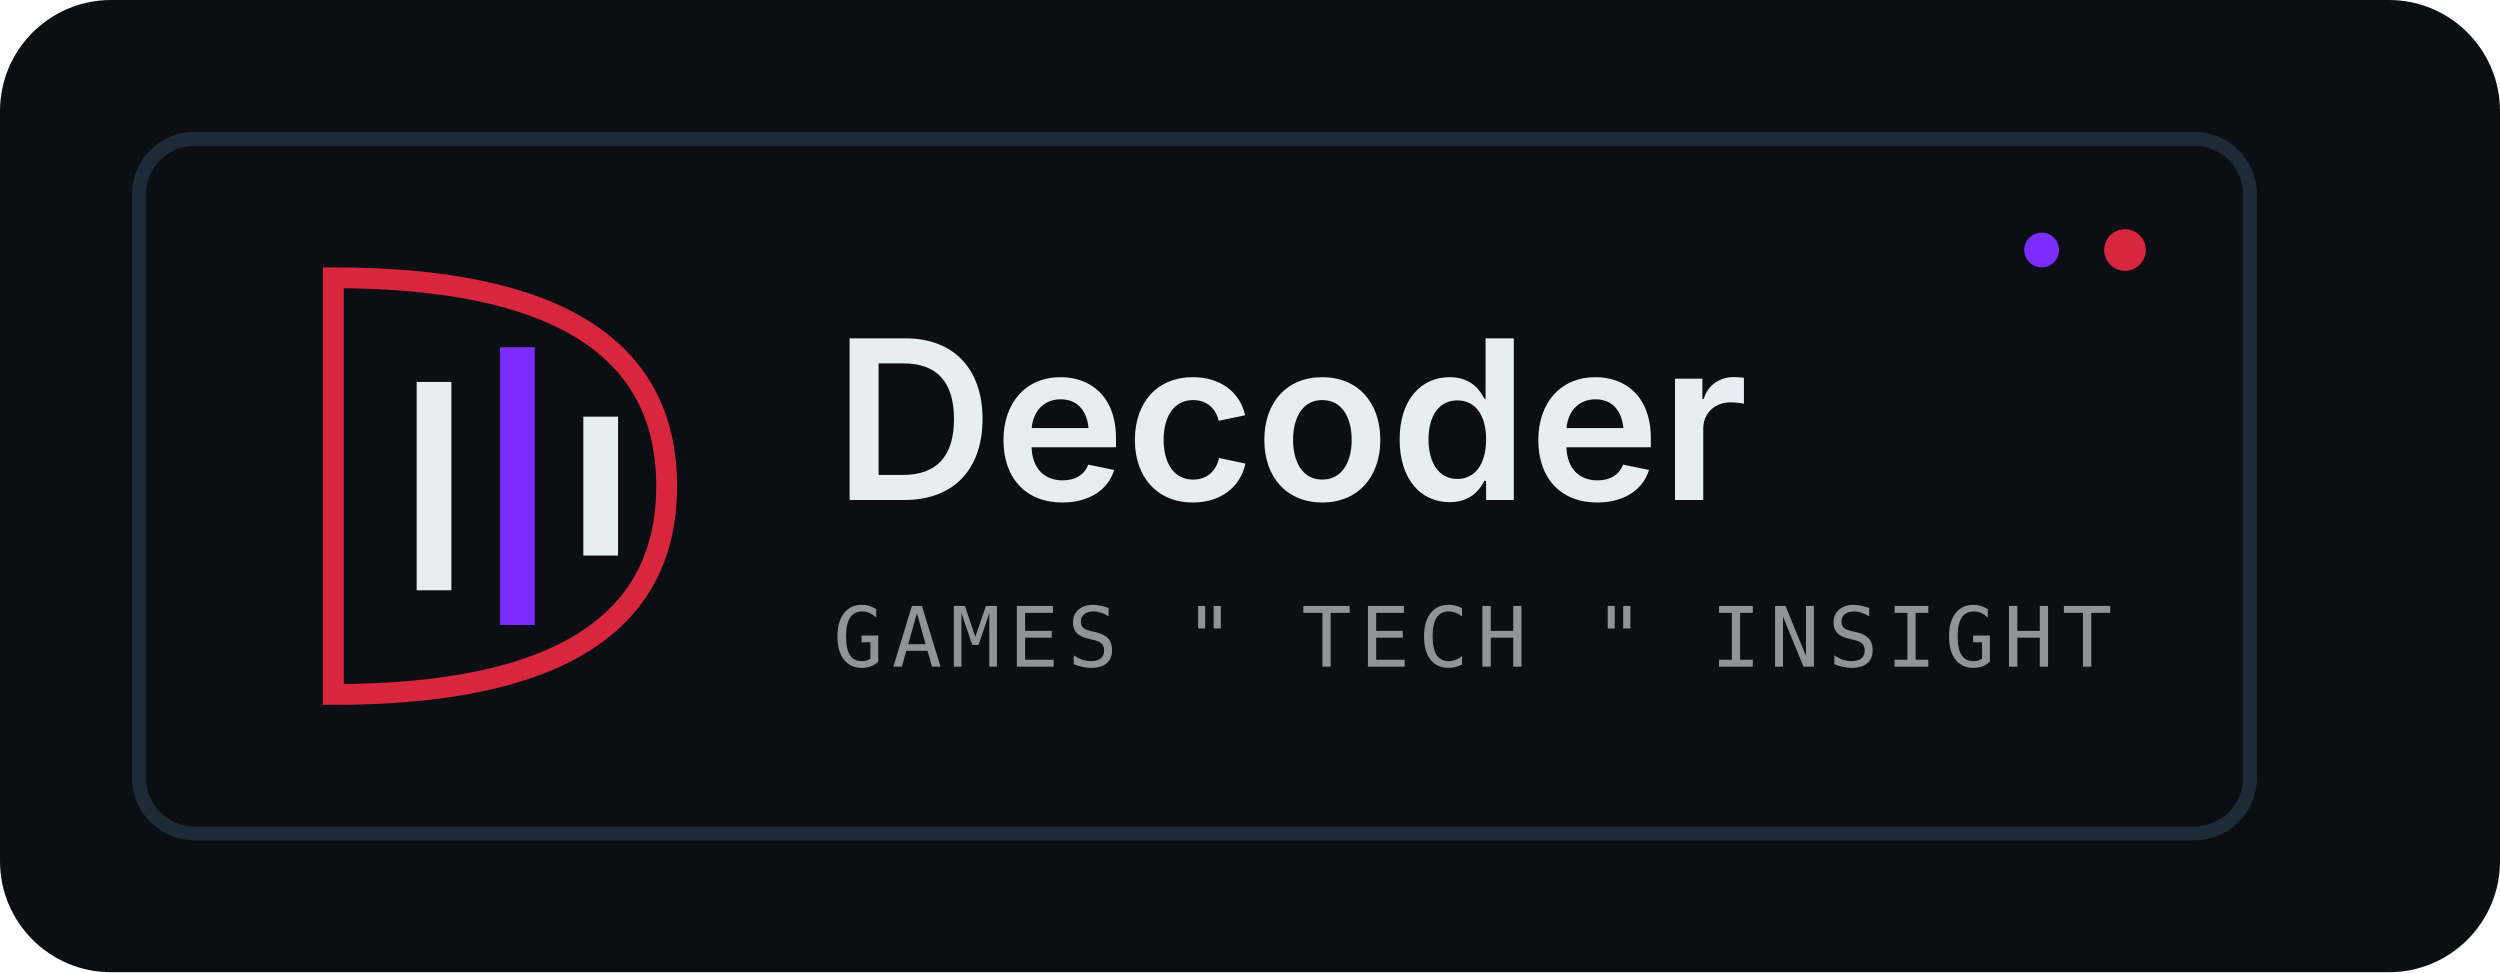
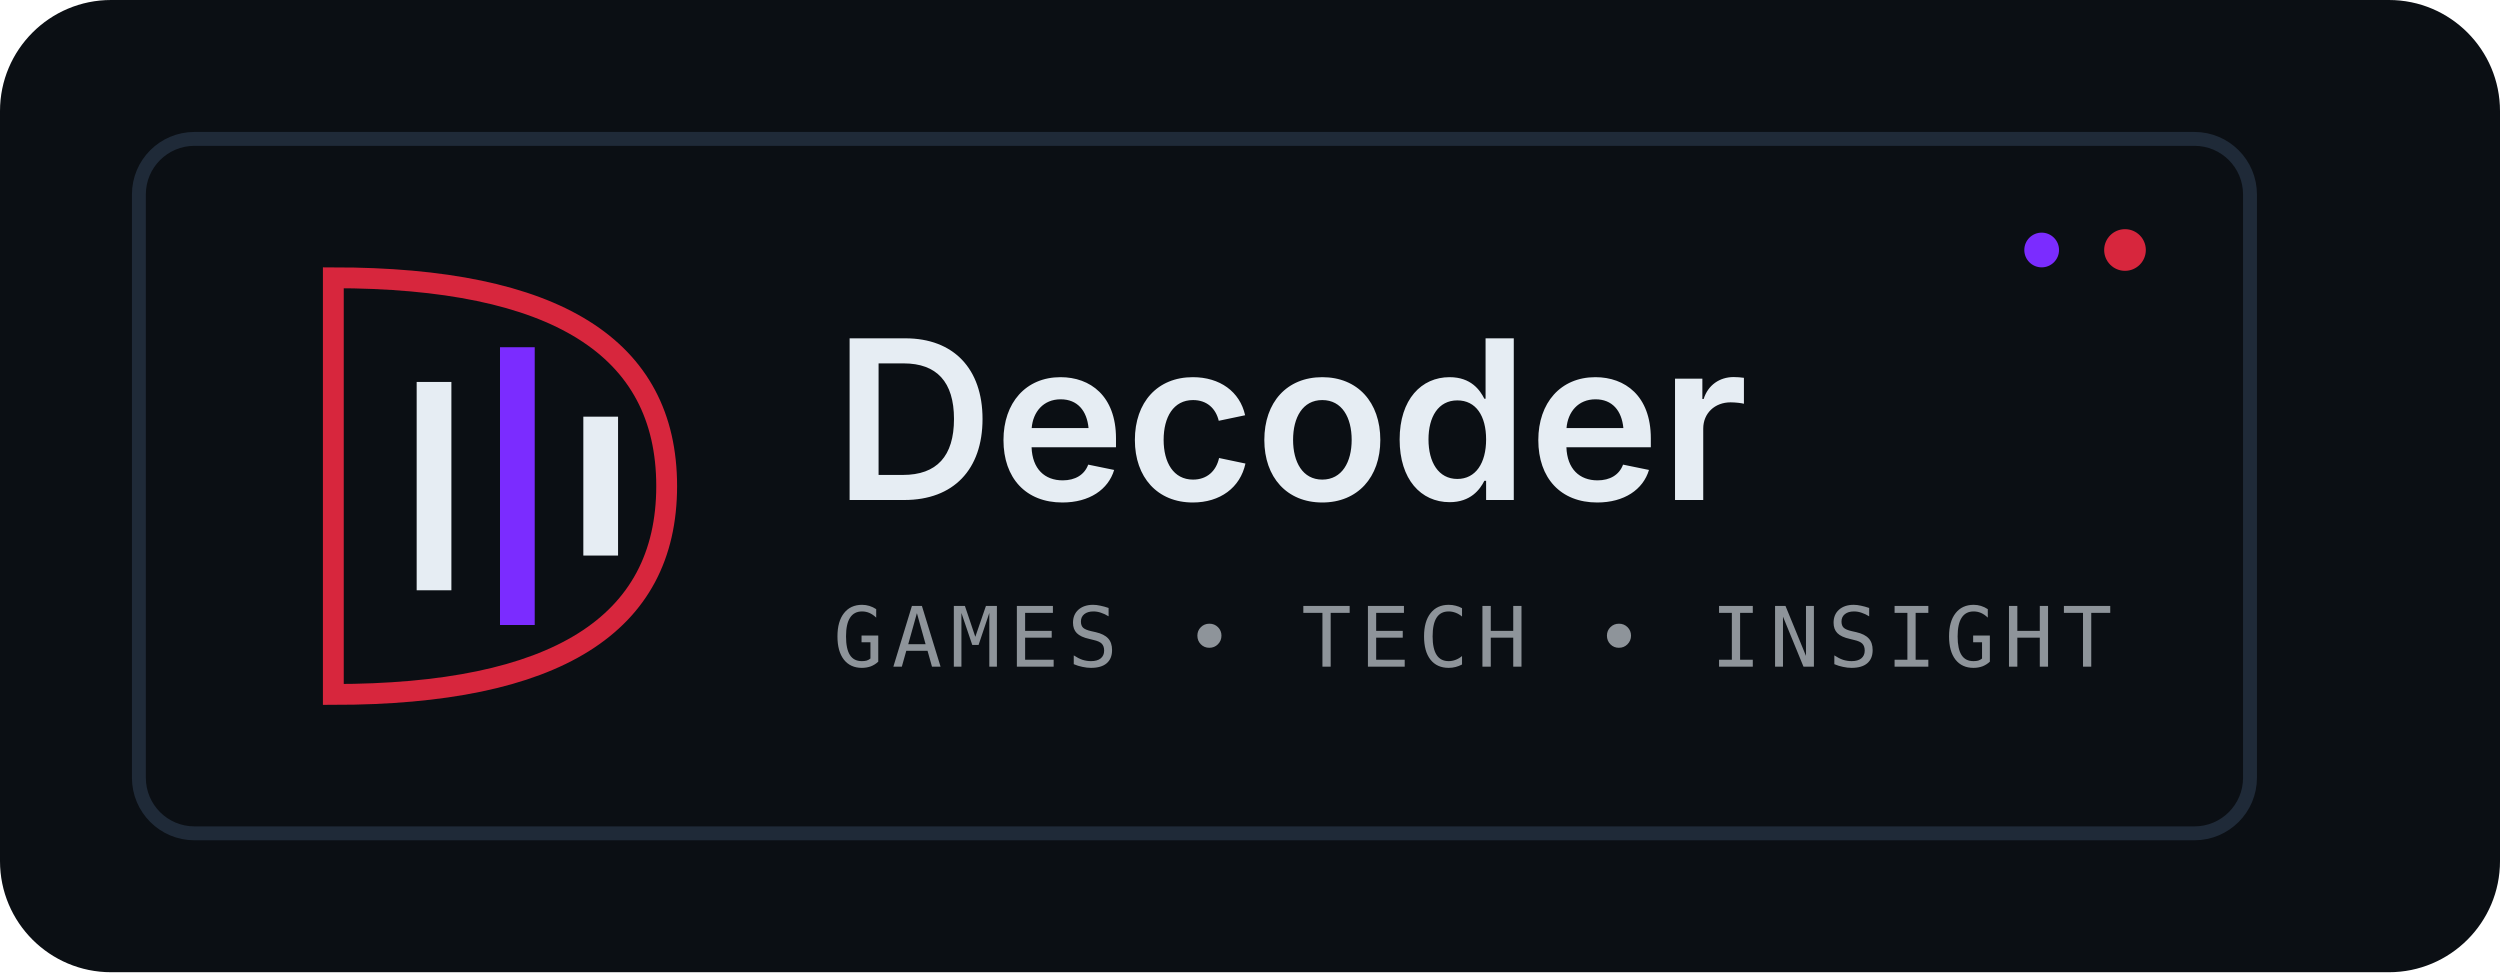
<svg xmlns="http://www.w3.org/2000/svg" width="360" height="140" viewBox="0 0 360 140" fill="none">
  <rect width="360" height="140" rx="16" fill="#0B0F14" />
  <rect x="20" y="20" width="304" height="100" rx="8" stroke="#1F2A38" stroke-width="2" />
  <circle cx="294" cy="36" r="2.5" fill="#7B2CFF" />
  <circle cx="306" cy="36" r="3" fill="#D7263D" />
  <path d="M48 40 Q96 40 96 70 Q96 100 48 100 L48 40 Z" stroke="#D7263D" stroke-width="3" fill="none" />
  <rect x="60" y="55" width="5" height="30" fill="#E6EDF3" />
  <rect x="72" y="50" width="5" height="40" fill="#7B2CFF" />
  <rect x="84" y="60" width="5" height="20" fill="#E6EDF3" />
  <text x="120" y="72" fill="#E6EDF3" font-family="Inter, system-ui, sans-serif" font-size="32" font-weight="600">
    Decoder
  </text>
  <text x="120" y="96" fill="#E6EDF3" opacity="0.6" font-family="JetBrains Mono, monospace" font-size="12" letter-spacing="1.2">
-     GAMES " TECH " INSIGHT
+     GAMES • TECH • INSIGHT
  </text>
</svg>
